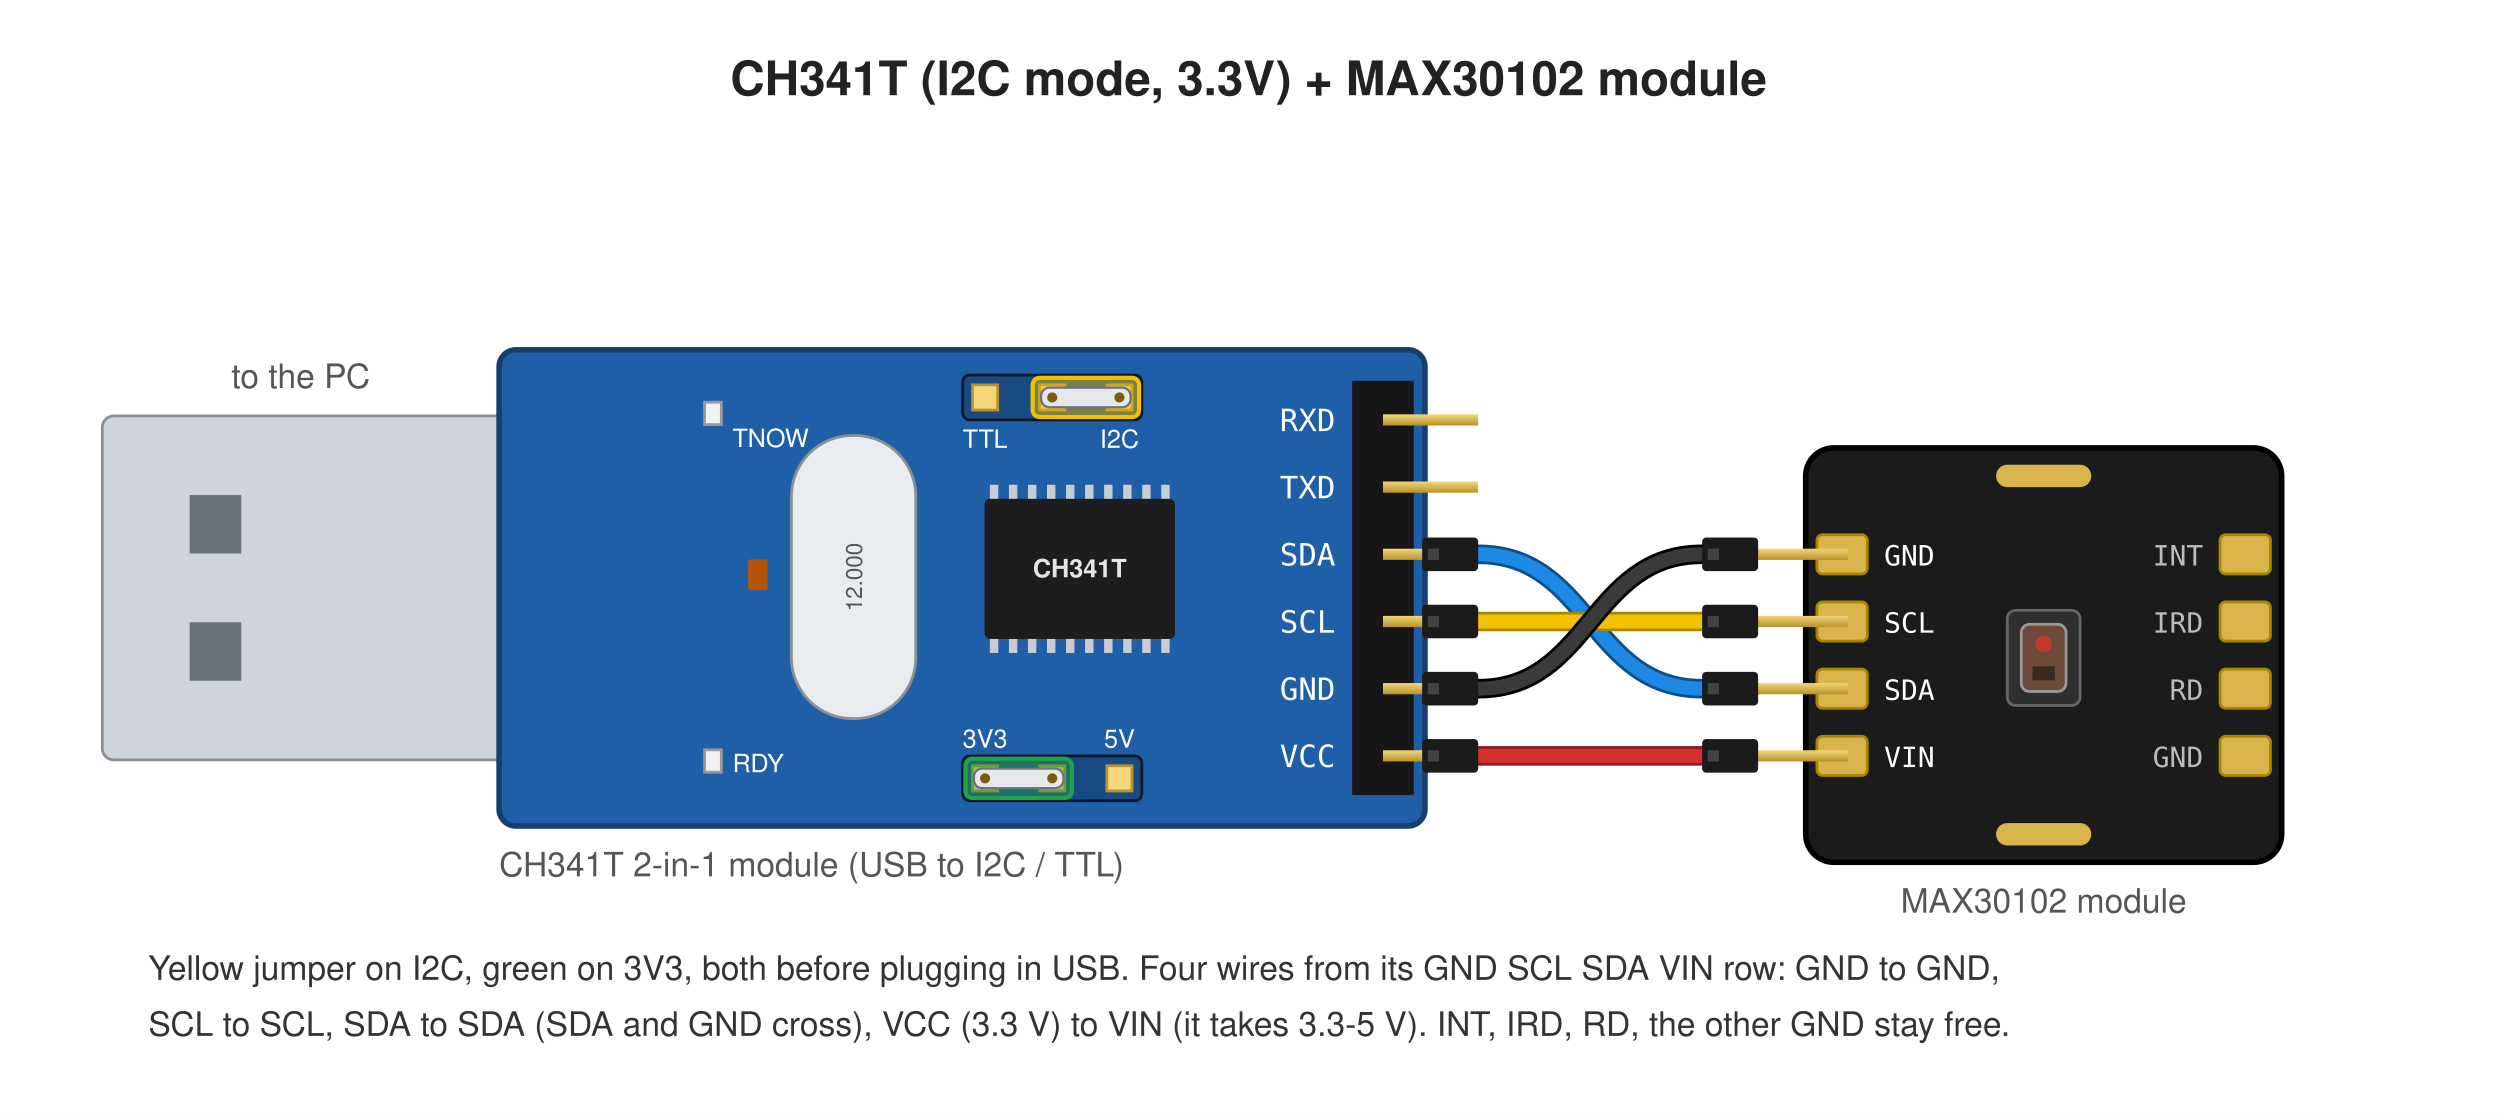
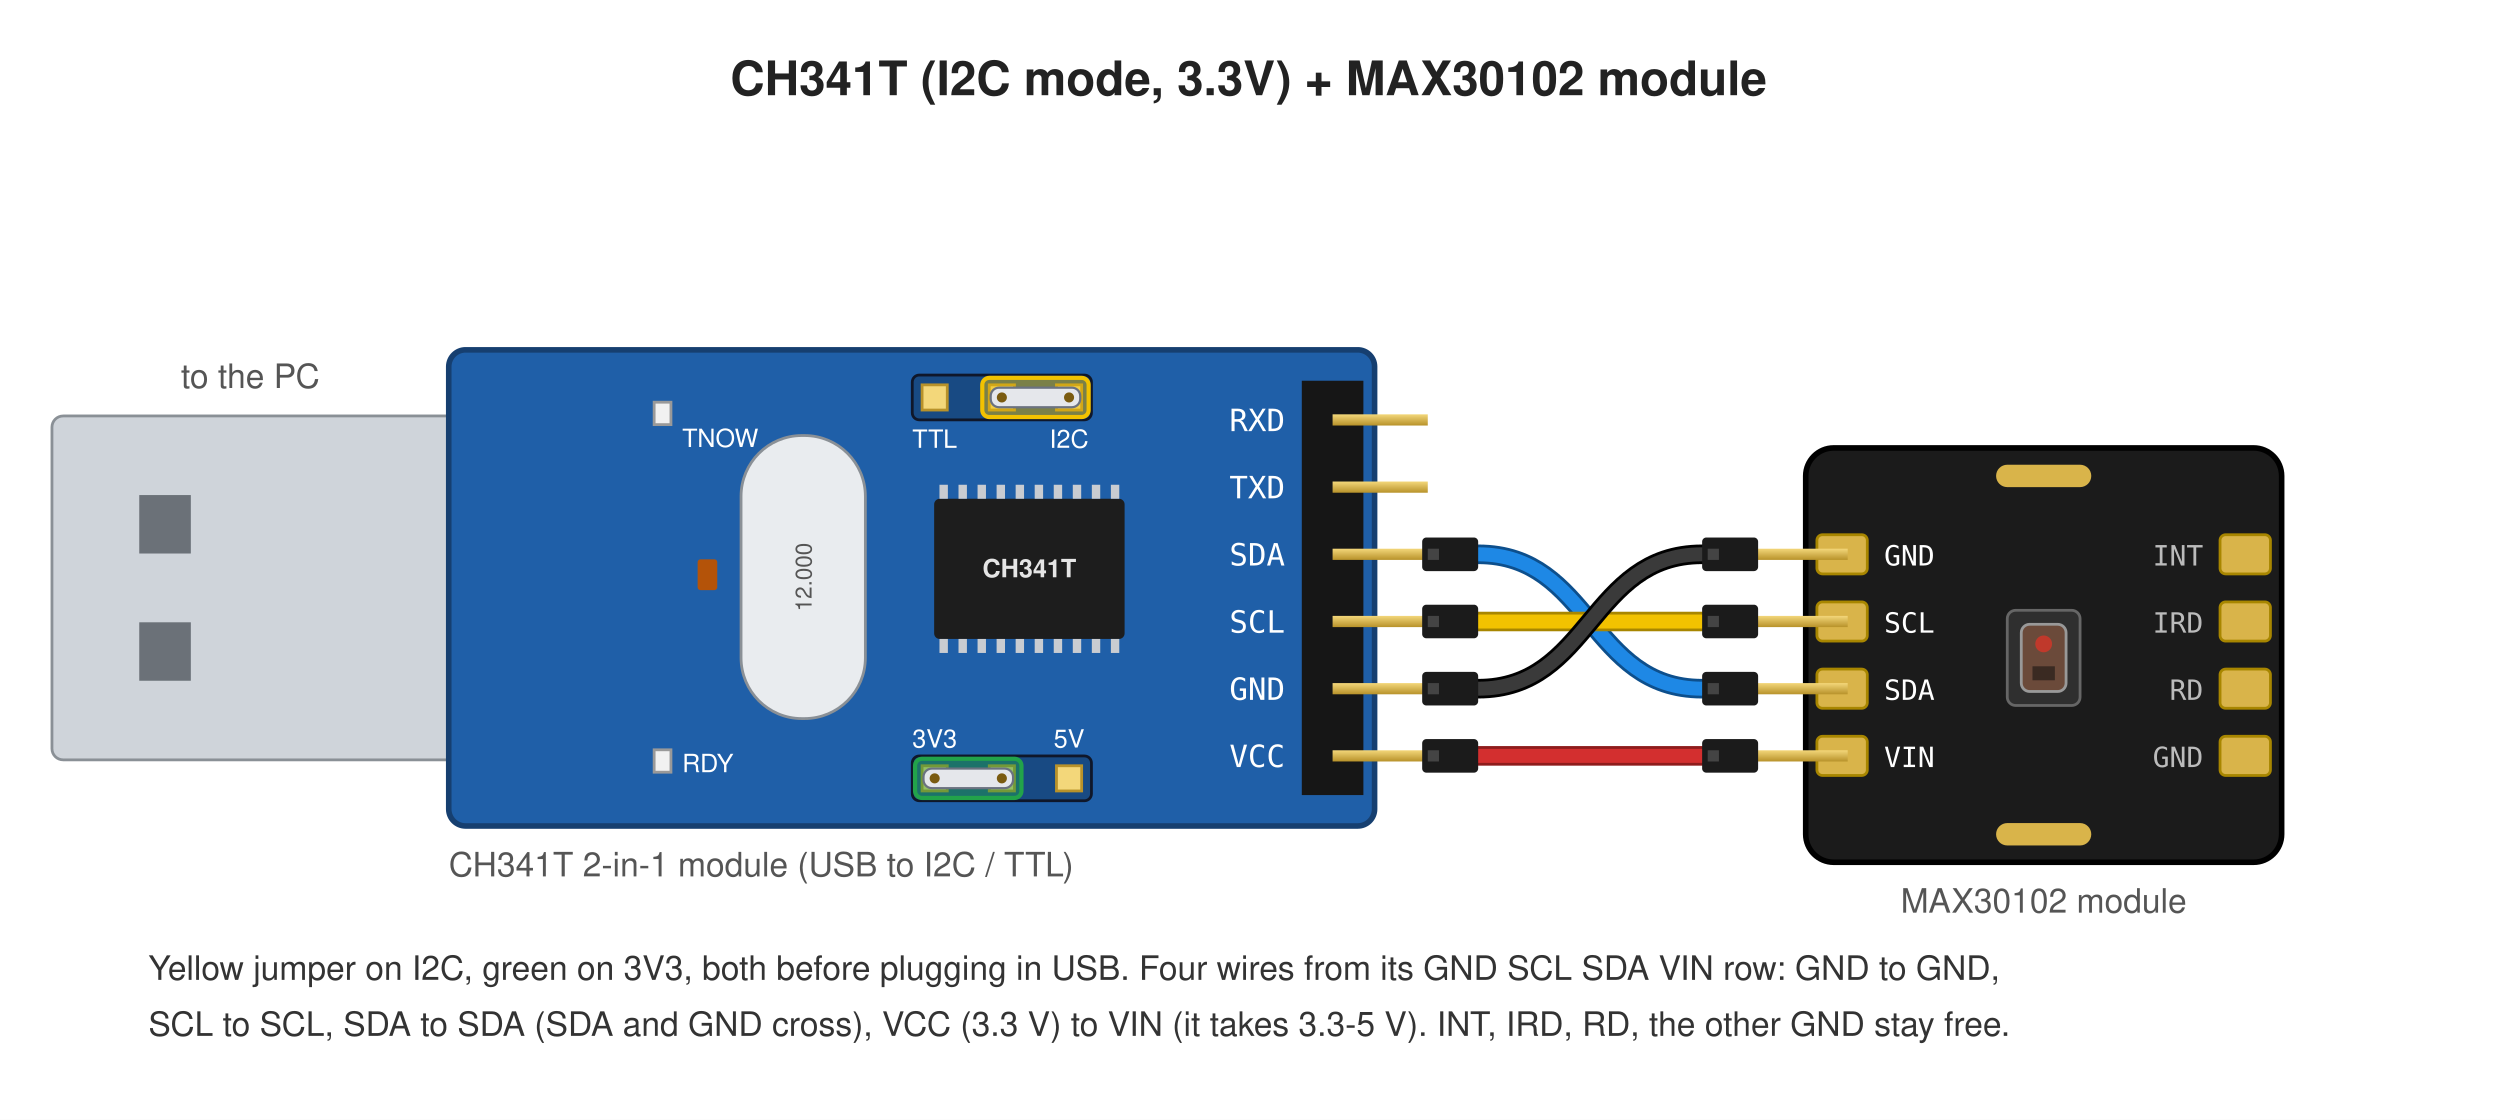
<svg xmlns="http://www.w3.org/2000/svg" viewBox="0 0 893 400" width="893" height="400" font-family="Helvetica, Arial, sans-serif">
  <style>@media (prefers-color-scheme: dark) { .bg { fill-opacity: 0.85 } }</style>
  <defs>
    <linearGradient id="metal" x1="0" y1="0" x2="0" y2="1">
      <stop offset="0" stop-color="#e9ecef" />
      <stop offset="0.5" stop-color="#b8bec5" />
      <stop offset="1" stop-color="#d9dde1" />
    </linearGradient>
    <linearGradient id="pin" x1="0" y1="0" x2="0" y2="1">
      <stop offset="0" stop-color="#f3d77a" />
      <stop offset="1" stop-color="#b8922a" />
    </linearGradient>
    <g id="dupont">
      <rect x="0" y="-6" width="20" height="12" rx="1.5" fill="#1b1b1b" />
      <rect x="2" y="-2" width="4" height="4" fill="#444" />
    </g>
  </defs>
  <rect class="bg" width="893" height="400" fill="#ffffff" />
  <text x="446" y="34" text-anchor="middle" font-size="17" font-weight="bold" fill="#222">CH341T (I2C mode, 3.3V) + MAX30102 module</text>
-   <text x="107.425" y="138.583" text-anchor="middle" font-size="12" fill="#555">to the PC</text>
-   <rect x="36.559" y="148.583" width="179.528" height="122.835" rx="4" fill="#cfd4da" stroke="#8a9096" />
-   <rect x="67.74" y="176.835" width="18.425" height="20.882" fill="#6b7178" />
-   <rect x="67.74" y="222.283" width="18.425" height="20.882" fill="#6b7178" />
-   <rect x="178.291" y="124.961" width="330.709" height="170.079" rx="6" fill="#1f5fa8" stroke="#163f70" stroke-width="2" />
-   <text x="178.291" y="313.039" font-size="12" fill="#555">CH341T 2-in-1 module (USB to I2C / TTL)</text>
-   <rect x="483.0" y="136.0" width="22" height="148.0" fill="#161616" />
+   <text x="89.425" y="138.583" text-anchor="middle" font-size="12" fill="#555">to the PC</text>
+   <rect x="18.559" y="148.583" width="179.528" height="122.835" rx="4" fill="#cfd4da" stroke="#8a9096" />
+   <rect x="49.74" y="176.835" width="18.425" height="20.882" fill="#6b7178" />
+   <rect x="49.74" y="222.283" width="18.425" height="20.882" fill="#6b7178" />
+   <rect x="160.291" y="124.961" width="330.709" height="170.079" rx="6" fill="#1f5fa8" stroke="#163f70" stroke-width="2" />
+   <text x="160.291" y="313.039" font-size="12" fill="#555">CH341T 2-in-1 module (USB to I2C / TTL)</text>
+   <rect x="465.0" y="136.0" width="22" height="148.0" fill="#161616" />
  <g fill="url(#pin)">
-     <rect x="494.0" y="148.0" width="34.0" height="4" />
-     <rect x="494.0" y="172.0" width="34.0" height="4" />
-     <rect x="494.0" y="196.0" width="34.0" height="4" />
-     <rect x="494.0" y="220.0" width="34.0" height="4" />
-     <rect x="494.0" y="244.0" width="34.0" height="4" />
-     <rect x="494.0" y="268.0" width="34.0" height="4" />
+     <rect x="476.0" y="148.0" width="34.0" height="4" />
+     <rect x="476.0" y="172.0" width="34.0" height="4" />
+     <rect x="476.0" y="196.0" width="34.0" height="4" />
+     <rect x="476.0" y="220.0" width="34.0" height="4" />
+     <rect x="476.0" y="244.0" width="34.0" height="4" />
+     <rect x="476.0" y="268.0" width="34.0" height="4" />
  </g>
  <g font-size="11" fill="#fff" font-family="Menlo, Consolas, monospace" text-anchor="end">
-     <text x="477.0" y="154.0">RXD</text>
-     <text x="477.0" y="178.0">TXD</text>
-     <text x="477.0" y="202.0">SDA</text>
-     <text x="477.0" y="226.0">SCL</text>
-     <text x="477.0" y="250.0">GND</text>
-     <text x="477.0" y="274.0">VCC</text>
+     <text x="459.0" y="154.0">RXD</text>
+     <text x="459.0" y="178.0">TXD</text>
+     <text x="459.0" y="202.0">SDA</text>
+     <text x="459.0" y="226.0">SCL</text>
+     <text x="459.0" y="250.0">GND</text>
+     <text x="459.0" y="274.0">VCC</text>
  </g>
-   <rect x="351.677" y="178.157" width="68.031" height="50.079" rx="2" fill="#1d1d1d" />
-   <rect x="353.579" y="173.157" width="3" height="5" fill="#c9ccd1" />
-   <rect x="353.579" y="228.236" width="3" height="5" fill="#c9ccd1" />
-   <rect x="360.382" y="173.157" width="3" height="5" fill="#c9ccd1" />
-   <rect x="360.382" y="228.236" width="3" height="5" fill="#c9ccd1" />
-   <rect x="367.185" y="173.157" width="3" height="5" fill="#c9ccd1" />
-   <rect x="367.185" y="228.236" width="3" height="5" fill="#c9ccd1" />
-   <rect x="373.988" y="173.157" width="3" height="5" fill="#c9ccd1" />
-   <rect x="373.988" y="228.236" width="3" height="5" fill="#c9ccd1" />
-   <rect x="380.791" y="173.157" width="3" height="5" fill="#c9ccd1" />
-   <rect x="380.791" y="228.236" width="3" height="5" fill="#c9ccd1" />
-   <rect x="387.594" y="173.157" width="3" height="5" fill="#c9ccd1" />
-   <rect x="387.594" y="228.236" width="3" height="5" fill="#c9ccd1" />
-   <rect x="394.398" y="173.157" width="3" height="5" fill="#c9ccd1" />
-   <rect x="394.398" y="228.236" width="3" height="5" fill="#c9ccd1" />
-   <rect x="401.201" y="173.157" width="3" height="5" fill="#c9ccd1" />
-   <rect x="401.201" y="228.236" width="3" height="5" fill="#c9ccd1" />
-   <rect x="408.004" y="173.157" width="3" height="5" fill="#c9ccd1" />
-   <rect x="408.004" y="228.236" width="3" height="5" fill="#c9ccd1" />
-   <rect x="414.807" y="173.157" width="3" height="5" fill="#c9ccd1" />
-   <rect x="414.807" y="228.236" width="3" height="5" fill="#c9ccd1" />
-   <text x="385.693" y="206.197" text-anchor="middle" font-size="9" font-weight="bold" fill="#e5e5e5">CH341T</text>
-   <rect x="282.701" y="155.575" width="44.409" height="101.102" rx="21.732" fill="#e9ecef" stroke="#8a9096" />
-   <text transform="translate(307.9055 206.126) rotate(-90)" text-anchor="middle" font-size="8" fill="#555">12.000</text>
-   <rect x="267.197" y="199.795" width="7" height="11" rx="1" fill="#b45309" />
-   <rect x="343.866" y="133.969" width="64" height="16" rx="2.5" fill="#000" fill-opacity="0.22" stroke="#0f172a" stroke-width="1" />
-   <rect x="395.366" y="137.469" width="9" height="9" fill="#f3d77a" stroke="#b8922a" />
-   <rect x="371.366" y="137.469" width="9" height="9" fill="#f3d77a" stroke="#b8922a" />
-   <rect x="347.366" y="137.469" width="9" height="9" fill="#f3d77a" stroke="#b8922a" />
-   <rect x="368.866" y="134.969" width="38" height="14" rx="2.5" fill="#f2c200" fill-opacity="0.45" stroke="#f2c200" stroke-width="1.5" />
-   <rect x="371.866" y="138.469" width="32" height="7" rx="3" fill="#e5e7eb" stroke="#6b7280" stroke-width="0.8" />
-   <circle cx="375.866" cy="141.969" r="1.8" fill="#7a5b10" />
-   <circle cx="399.866" cy="141.969" r="1.8" fill="#7a5b10" />
-   <rect x="343.866" y="270.031" width="64" height="16" rx="2.5" fill="#000" fill-opacity="0.22" stroke="#0f172a" stroke-width="1" />
-   <rect x="395.366" y="273.531" width="9" height="9" fill="#f3d77a" stroke="#b8922a" />
-   <rect x="371.366" y="273.531" width="9" height="9" fill="#f3d77a" stroke="#b8922a" />
-   <rect x="347.366" y="273.531" width="9" height="9" fill="#f3d77a" stroke="#b8922a" />
-   <rect x="344.866" y="271.031" width="38" height="14" rx="2.5" fill="#22a34a" fill-opacity="0.45" stroke="#22a34a" stroke-width="1.5" />
-   <rect x="347.866" y="274.531" width="32" height="7" rx="3" fill="#e5e7eb" stroke="#6b7280" stroke-width="0.8" />
-   <circle cx="351.866" cy="278.031" r="1.8" fill="#7a5b10" />
-   <circle cx="375.866" cy="278.031" r="1.8" fill="#7a5b10" />
-   <text x="399.866" y="159.969" text-anchor="middle" font-size="9" fill="#fff">I2C</text>
-   <text x="351.866" y="159.969" text-anchor="middle" font-size="9" fill="#fff">TTL</text>
-   <text x="399.866" y="267.031" text-anchor="middle" font-size="9" fill="#fff">5V</text>
-   <text x="351.866" y="267.031" text-anchor="middle" font-size="9" fill="#fff">3V3</text>
-   <rect x="251.661" y="143.669" width="6" height="8" fill="#f1f1f1" stroke="#999" />
-   <text x="261.661" y="159.669" font-size="9" fill="#fff">TNOW</text>
-   <rect x="251.661" y="267.827" width="6" height="8" fill="#f1f1f1" stroke="#999" />
-   <text x="261.661" y="275.827" font-size="9" fill="#fff">RDY</text>
+   <rect x="333.677" y="178.157" width="68.031" height="50.079" rx="2" fill="#1d1d1d" />
+   <rect x="335.579" y="173.157" width="3" height="5" fill="#c9ccd1" />
+   <rect x="335.579" y="228.236" width="3" height="5" fill="#c9ccd1" />
+   <rect x="342.382" y="173.157" width="3" height="5" fill="#c9ccd1" />
+   <rect x="342.382" y="228.236" width="3" height="5" fill="#c9ccd1" />
+   <rect x="349.185" y="173.157" width="3" height="5" fill="#c9ccd1" />
+   <rect x="349.185" y="228.236" width="3" height="5" fill="#c9ccd1" />
+   <rect x="355.988" y="173.157" width="3" height="5" fill="#c9ccd1" />
+   <rect x="355.988" y="228.236" width="3" height="5" fill="#c9ccd1" />
+   <rect x="362.791" y="173.157" width="3" height="5" fill="#c9ccd1" />
+   <rect x="362.791" y="228.236" width="3" height="5" fill="#c9ccd1" />
+   <rect x="369.594" y="173.157" width="3" height="5" fill="#c9ccd1" />
+   <rect x="369.594" y="228.236" width="3" height="5" fill="#c9ccd1" />
+   <rect x="376.398" y="173.157" width="3" height="5" fill="#c9ccd1" />
+   <rect x="376.398" y="228.236" width="3" height="5" fill="#c9ccd1" />
+   <rect x="383.201" y="173.157" width="3" height="5" fill="#c9ccd1" />
+   <rect x="383.201" y="228.236" width="3" height="5" fill="#c9ccd1" />
+   <rect x="390.004" y="173.157" width="3" height="5" fill="#c9ccd1" />
+   <rect x="390.004" y="228.236" width="3" height="5" fill="#c9ccd1" />
+   <rect x="396.807" y="173.157" width="3" height="5" fill="#c9ccd1" />
+   <rect x="396.807" y="228.236" width="3" height="5" fill="#c9ccd1" />
+   <text x="367.693" y="206.197" text-anchor="middle" font-size="9" font-weight="bold" fill="#e5e5e5">CH341T</text>
+   <rect x="264.701" y="155.575" width="44.409" height="101.102" rx="21.732" fill="#e9ecef" stroke="#8a9096" />
+   <text transform="translate(289.9055 206.126) rotate(-90)" text-anchor="middle" font-size="8" fill="#555">12.000</text>
+   <rect x="249.197" y="199.795" width="7" height="11" rx="1" fill="#b45309" />
+   <rect x="325.866" y="133.969" width="64" height="16" rx="2.5" fill="#000" fill-opacity="0.22" stroke="#0f172a" stroke-width="1" />
+   <rect x="377.366" y="137.469" width="9" height="9" fill="#f3d77a" stroke="#b8922a" />
+   <rect x="353.366" y="137.469" width="9" height="9" fill="#f3d77a" stroke="#b8922a" />
+   <rect x="329.366" y="137.469" width="9" height="9" fill="#f3d77a" stroke="#b8922a" />
+   <rect x="350.866" y="134.969" width="38" height="14" rx="2.5" fill="#f2c200" fill-opacity="0.45" stroke="#f2c200" stroke-width="1.5" />
+   <rect x="353.866" y="138.469" width="32" height="7" rx="3" fill="#e5e7eb" stroke="#6b7280" stroke-width="0.8" />
+   <circle cx="357.866" cy="141.969" r="1.8" fill="#7a5b10" />
+   <circle cx="381.866" cy="141.969" r="1.8" fill="#7a5b10" />
+   <rect x="325.866" y="270.031" width="64" height="16" rx="2.5" fill="#000" fill-opacity="0.22" stroke="#0f172a" stroke-width="1" />
+   <rect x="377.366" y="273.531" width="9" height="9" fill="#f3d77a" stroke="#b8922a" />
+   <rect x="353.366" y="273.531" width="9" height="9" fill="#f3d77a" stroke="#b8922a" />
+   <rect x="329.366" y="273.531" width="9" height="9" fill="#f3d77a" stroke="#b8922a" />
+   <rect x="326.866" y="271.031" width="38" height="14" rx="2.5" fill="#22a34a" fill-opacity="0.45" stroke="#22a34a" stroke-width="1.5" />
+   <rect x="329.866" y="274.531" width="32" height="7" rx="3" fill="#e5e7eb" stroke="#6b7280" stroke-width="0.8" />
+   <circle cx="333.866" cy="278.031" r="1.8" fill="#7a5b10" />
+   <circle cx="357.866" cy="278.031" r="1.8" fill="#7a5b10" />
+   <text x="381.866" y="159.969" text-anchor="middle" font-size="9" fill="#fff">I2C</text>
+   <text x="333.866" y="159.969" text-anchor="middle" font-size="9" fill="#fff">TTL</text>
+   <text x="381.866" y="267.031" text-anchor="middle" font-size="9" fill="#fff">5V</text>
+   <text x="333.866" y="267.031" text-anchor="middle" font-size="9" fill="#fff">3V3</text>
+   <rect x="233.661" y="143.669" width="6" height="8" fill="#f1f1f1" stroke="#999" />
+   <text x="243.661" y="159.669" font-size="9" fill="#fff">TNOW</text>
+   <rect x="233.661" y="267.827" width="6" height="8" fill="#f1f1f1" stroke="#999" />
+   <text x="243.661" y="275.827" font-size="9" fill="#fff">RDY</text>
  <g transform="translate(33 0)">
    <rect x="612" y="160" width="170" height="148" rx="10" fill="#1b1b1b" stroke="#000" stroke-width="2" />
    <g fill="#d9b44a" stroke="#a88600">
      <rect x="616" y="191" width="18" height="14" rx="2" />
      <rect x="616" y="215" width="18" height="14" rx="2" />
      <rect x="616" y="239" width="18" height="14" rx="2" />
      <rect x="616" y="263" width="18" height="14" rx="2" />
      <rect x="760" y="191" width="18" height="14" rx="2" />
      <rect x="760" y="215" width="18" height="14" rx="2" />
      <rect x="760" y="239" width="18" height="14" rx="2" />
      <rect x="760" y="263" width="18" height="14" rx="2" />
    </g>
    <g fill="url(#pin)">
      <rect x="593" y="196" width="34" height="4" />
      <rect x="593" y="220" width="34" height="4" />
      <rect x="593" y="244" width="34" height="4" />
      <rect x="593" y="268" width="34" height="4" />
    </g>
    <g font-size="10" fill="#fff" font-family="Menlo, Consolas, monospace">
      <text x="640" y="202">GND</text>
      <text x="640" y="226">SCL</text>
      <text x="640" y="250">SDA</text>
      <text x="640" y="274">VIN</text>
    </g>
    <g font-size="10" fill="#bbb" font-family="Menlo, Consolas, monospace" text-anchor="end">
      <text x="754" y="202">INT</text>
      <text x="754" y="226">IRD</text>
      <text x="754" y="250">RD</text>
      <text x="754" y="274">GND</text>
    </g>
    <rect x="680" y="166" width="34" height="8" rx="4" fill="#d9b44a" />
    <rect x="680" y="294" width="34" height="8" rx="4" fill="#d9b44a" />
    <rect x="684" y="218" width="26" height="34" rx="3" fill="#2f2f2f" stroke="#666" />
    <rect x="689" y="223" width="16" height="24" rx="3" fill="#6b4a3a" stroke="#999" />
    <circle cx="697" cy="230" r="3" fill="#c0392b" />
    <rect x="693" y="238" width="8" height="5" fill="#3a2a22" />
    <text x="697" y="326" text-anchor="middle" font-size="12" fill="#555">MAX30102 module</text>
    <g stroke-linecap="round" fill="none">
      <path d="M495 198 C 535 198, 535 246, 575 246" stroke="#0d4f8c" stroke-width="7" />
      <path d="M495 198 C 535 198, 535 246, 575 246" stroke="#1e88e5" stroke-width="5" />
      <path d="M495 222 H 575" stroke="#a88600" stroke-width="7" />
      <path d="M495 222 H 575" stroke="#f2c200" stroke-width="5" />
      <path d="M495 246 C 535 246, 535 198, 575 198" stroke="#000" stroke-width="7" />
      <path d="M495 246 C 535 246, 535 198, 575 198" stroke="#3a3a3a" stroke-width="5" />
      <path d="M495 270 H 575" stroke="#8e1c1c" stroke-width="7" />
      <path d="M495 270 H 575" stroke="#d32f2f" stroke-width="5" />
    </g>
    <use href="#dupont" x="475" y="198" />
    <use href="#dupont" x="475" y="222" />
    <use href="#dupont" x="475" y="246" />
    <use href="#dupont" x="475" y="270" />
    <use href="#dupont" x="575" y="198" />
    <use href="#dupont" x="575" y="222" />
    <use href="#dupont" x="575" y="246" />
    <use href="#dupont" x="575" y="270" />
    <g font-size="12" fill="#333">
      <text x="20" y="350">Yellow jumper on I2C, green on 3V3, both before plugging in USB. Four wires from its GND SCL SDA VIN row: GND to GND,</text>
      <text x="20" y="370">SCL to SCL, SDA to SDA (SDA and GND cross), VCC (3.3 V) to VIN (it takes 3.3-5 V). INT, IRD, RD, the other GND stay free.</text>
    </g>
  </g>
</svg>
